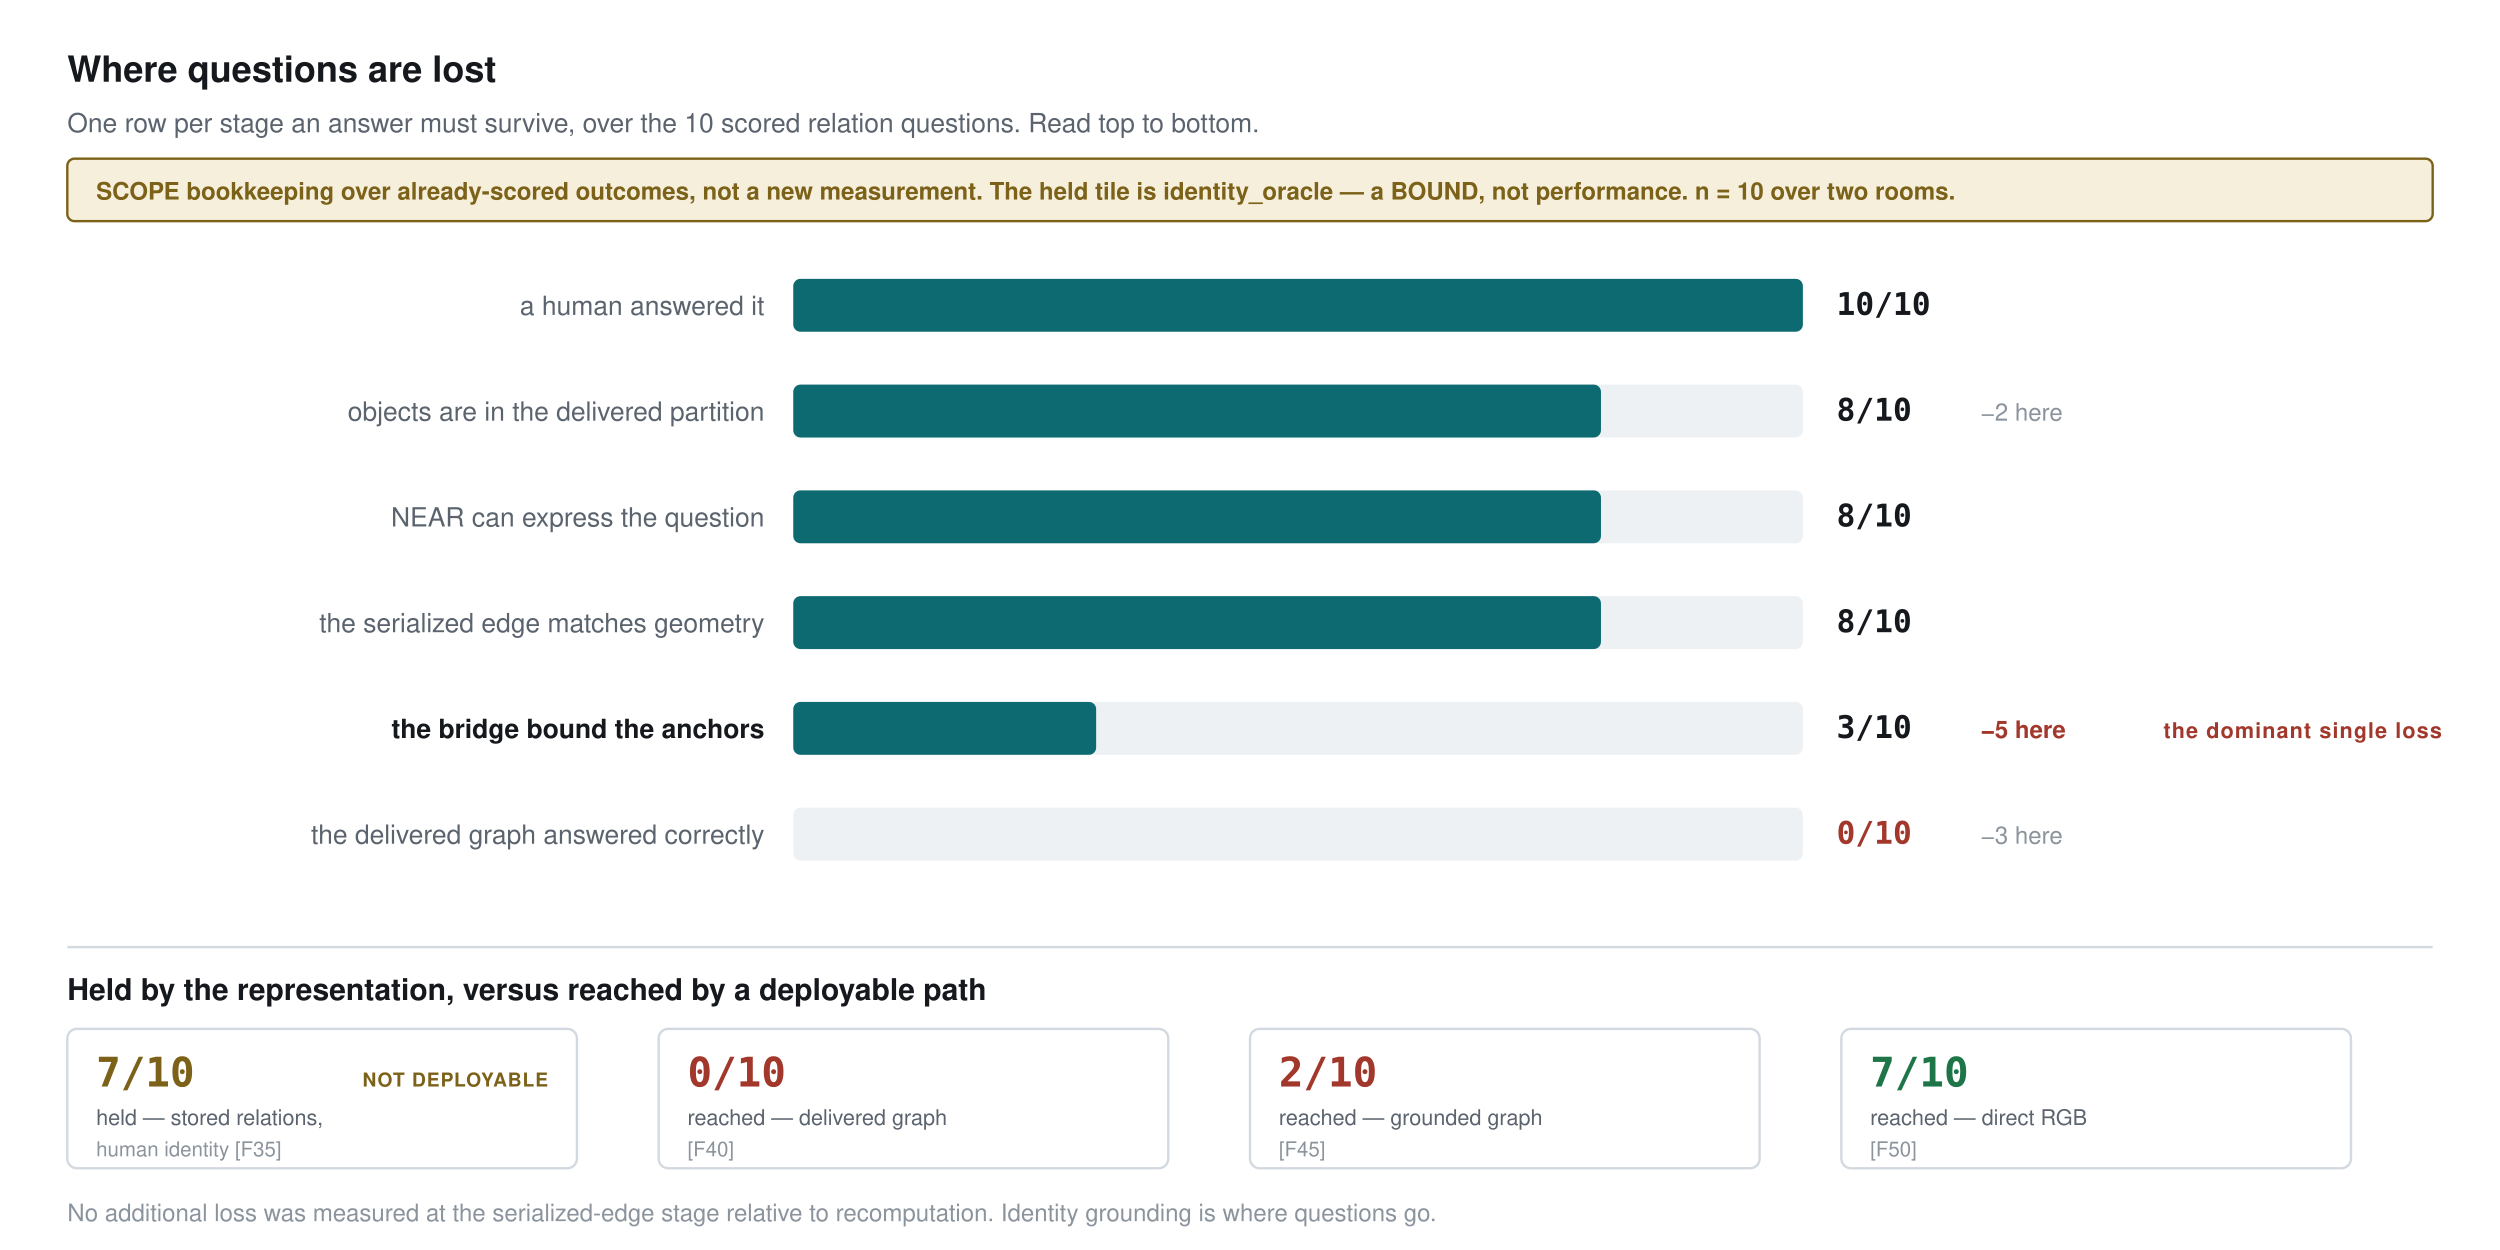
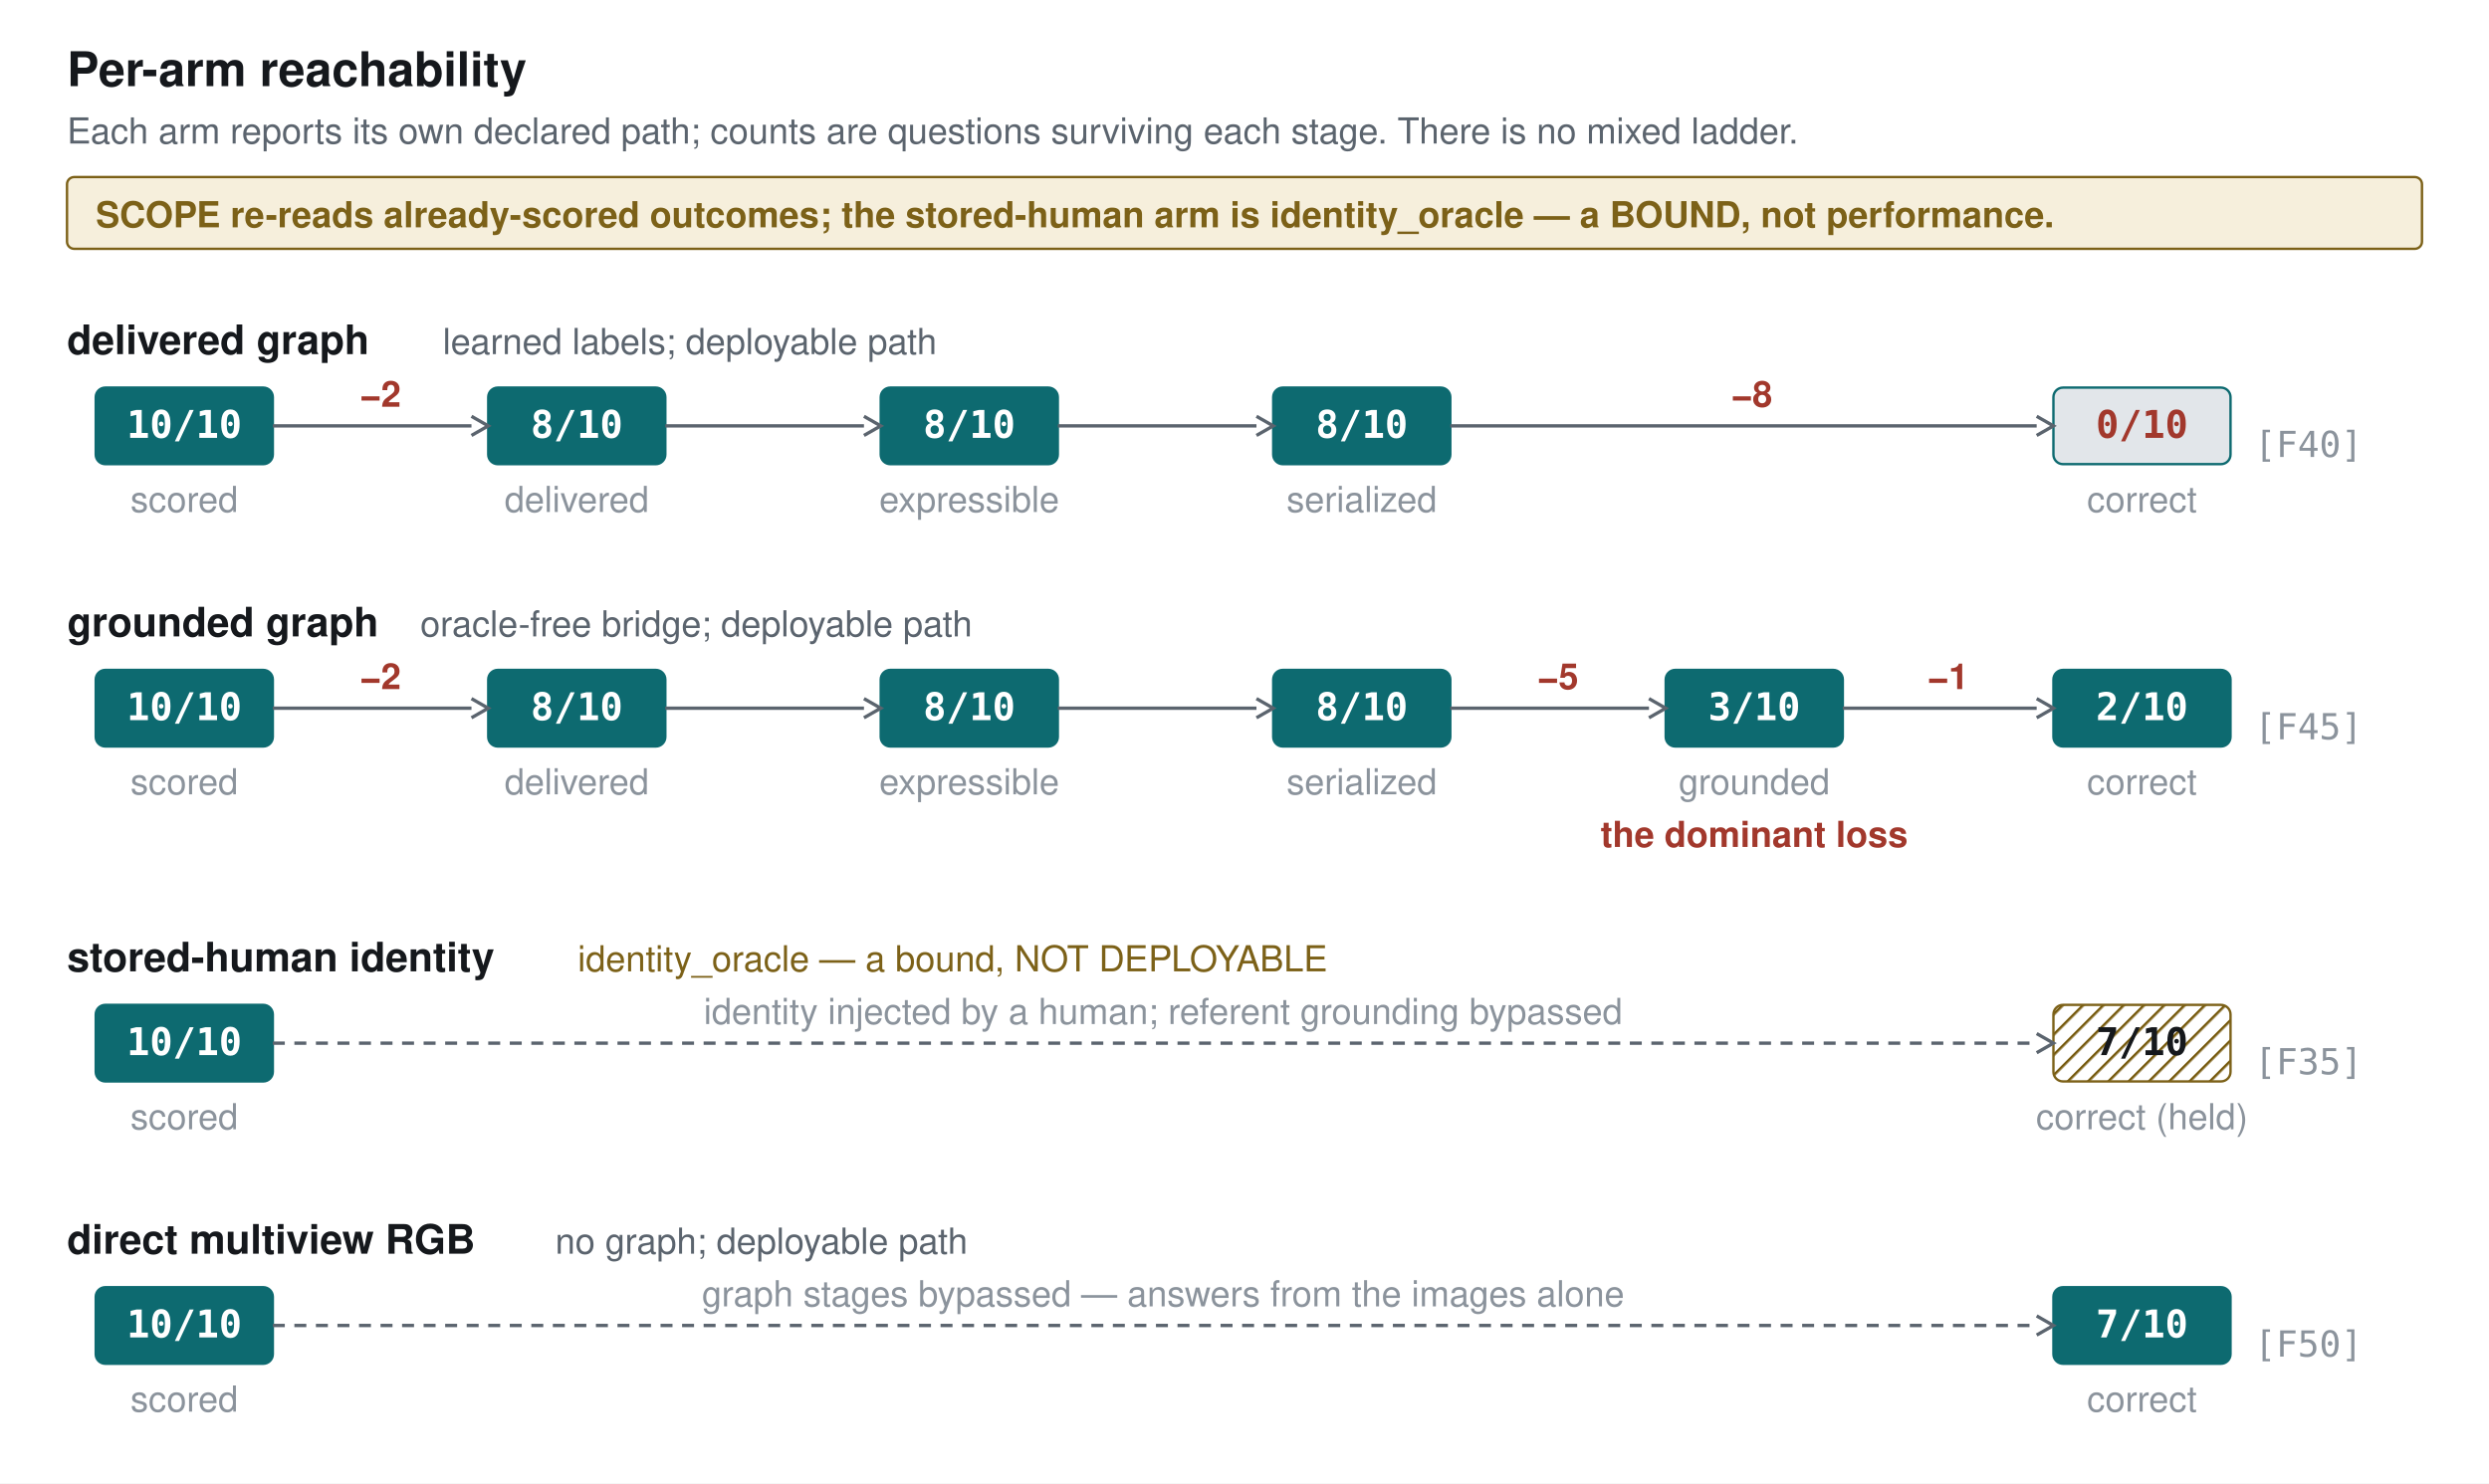
- <svg xmlns="http://www.w3.org/2000/svg" width="1040" height="520" viewBox="0 0 1040 520" role="img" aria-label="Where questions are lost">
+ <svg xmlns="http://www.w3.org/2000/svg" width="1040" height="620" viewBox="0 0 1040 620" role="img" aria-label="Per-arm reachability">
  <defs>
    <pattern id="hatch" width="6" height="6" patternUnits="userSpaceOnUse" patternTransform="rotate(45)">
      <rect width="6" height="6" fill="#ffffff" />
      <line x1="0" y1="0" x2="0" y2="6" stroke="#7c6118" stroke-width="2.2" />
    </pattern>
  </defs>
-   <rect width="1040" height="520" fill="#ffffff" />
-   <text x="28" y="34" font-family="Helvetica, Arial, sans-serif" font-size="15" fill="#15181c" text-anchor="start" font-weight="600">Where questions are lost</text>
-   <text x="28" y="55" font-family="Helvetica, Arial, sans-serif" font-size="11" fill="#5b646e" text-anchor="start" font-weight="normal">One row per stage an answer must survive, over the 10 scored relation questions. Read top to bottom.</text>
-   <rect x="28" y="66" width="984" height="26" rx="3" fill="#f6efdc" stroke="#7c6118" stroke-width="1" />
-   <text x="40" y="83" font-family="Helvetica, Arial, sans-serif" font-size="10" fill="#7c6118" text-anchor="start" font-weight="600">SCOPE  bookkeeping over already-scored outcomes, not a new measurement. The held tile is identity_oracle — a BOUND, not performance. n = 10 over two rooms.</text>
-   <text x="318" y="131" font-family="Helvetica, Arial, sans-serif" font-size="11" fill="#5b646e" text-anchor="end" font-weight="normal">a human answered it</text>
-   <rect x="330" y="116" width="420" height="22" rx="3" fill="#eef1f4" />
-   <rect x="330" y="116" width="420.0" height="22" rx="3" fill="#0d6a70" />
-   <text x="764" y="131" font-family="ui-monospace, 'SF Mono', Menlo, monospace" font-size="13" fill="#15181c" text-anchor="start" font-weight="700">10/10</text>
-   <text x="318" y="175" font-family="Helvetica, Arial, sans-serif" font-size="11" fill="#5b646e" text-anchor="end" font-weight="normal">objects are in the delivered partition</text>
-   <rect x="330" y="160" width="420" height="22" rx="3" fill="#eef1f4" />
-   <rect x="330" y="160" width="336.0" height="22" rx="3" fill="#0d6a70" />
-   <text x="764" y="175" font-family="ui-monospace, 'SF Mono', Menlo, monospace" font-size="13" fill="#15181c" text-anchor="start" font-weight="700">8/10</text>
-   <text x="824" y="175" font-family="Helvetica, Arial, sans-serif" font-size="10" fill="#8b939c" text-anchor="start" font-weight="normal">−2 here</text>
-   <text x="318" y="219" font-family="Helvetica, Arial, sans-serif" font-size="11" fill="#5b646e" text-anchor="end" font-weight="normal">NEAR can express the question</text>
-   <rect x="330" y="204" width="420" height="22" rx="3" fill="#eef1f4" />
-   <rect x="330" y="204" width="336.0" height="22" rx="3" fill="#0d6a70" />
-   <text x="764" y="219" font-family="ui-monospace, 'SF Mono', Menlo, monospace" font-size="13" fill="#15181c" text-anchor="start" font-weight="700">8/10</text>
-   <text x="318" y="263" font-family="Helvetica, Arial, sans-serif" font-size="11" fill="#5b646e" text-anchor="end" font-weight="normal">the serialized edge matches geometry</text>
-   <rect x="330" y="248" width="420" height="22" rx="3" fill="#eef1f4" />
-   <rect x="330" y="248" width="336.0" height="22" rx="3" fill="#0d6a70" />
-   <text x="764" y="263" font-family="ui-monospace, 'SF Mono', Menlo, monospace" font-size="13" fill="#15181c" text-anchor="start" font-weight="700">8/10</text>
-   <text x="318" y="307" font-family="Helvetica, Arial, sans-serif" font-size="11" fill="#15181c" text-anchor="end" font-weight="700">the bridge bound the anchors</text>
-   <rect x="330" y="292" width="420" height="22" rx="3" fill="#eef1f4" />
-   <rect x="330" y="292" width="126.0" height="22" rx="3" fill="#0d6a70" />
-   <text x="764" y="307" font-family="ui-monospace, 'SF Mono', Menlo, monospace" font-size="13" fill="#15181c" text-anchor="start" font-weight="700">3/10</text>
-   <text x="824" y="307" font-family="Helvetica, Arial, sans-serif" font-size="10" fill="#a2382c" text-anchor="start" font-weight="700">−5 here</text>
-   <text x="900" y="307" font-family="Helvetica, Arial, sans-serif" font-size="9" fill="#a2382c" text-anchor="start" font-weight="700" letter-spacing="0.05em">the dominant single loss</text>
-   <text x="318" y="351" font-family="Helvetica, Arial, sans-serif" font-size="11" fill="#5b646e" text-anchor="end" font-weight="normal">the delivered graph answered correctly</text>
-   <rect x="330" y="336" width="420" height="22" rx="3" fill="#eef1f4" />
-   <text x="764" y="351" font-family="ui-monospace, 'SF Mono', Menlo, monospace" font-size="13" fill="#a2382c" text-anchor="start" font-weight="700">0/10</text>
-   <text x="824" y="351" font-family="Helvetica, Arial, sans-serif" font-size="10" fill="#8b939c" text-anchor="start" font-weight="normal">−3 here</text>
-   <line x1="28" y1="394" x2="1012" y2="394" stroke="#d3d9e0" stroke-width="1" />
-   <text x="28" y="416" font-family="Helvetica, Arial, sans-serif" font-size="12.5" fill="#15181c" text-anchor="start" font-weight="600">Held by the representation, versus reached by a deployable path</text>
-   <rect x="28" y="428" width="212" height="58" rx="4" fill="#ffffff" stroke="#d3d9e0" stroke-width="1" />
-   <text x="40" y="452" font-family="ui-monospace, 'SF Mono', Menlo, monospace" font-size="17" fill="#7c6118" text-anchor="start" font-weight="700">7/10</text>
-   <text x="40" y="468" font-family="Helvetica, Arial, sans-serif" font-size="9" fill="#5b646e" text-anchor="start" font-weight="normal">held — stored relations,</text>
-   <text x="40" y="481" font-family="Helvetica, Arial, sans-serif" font-size="8.5" fill="#8b939c" text-anchor="start" font-weight="normal">human identity [F35]</text>
-   <text x="228" y="452" font-family="Helvetica, Arial, sans-serif" font-size="8" fill="#7c6118" text-anchor="end" font-weight="700" letter-spacing="0.05em">NOT DEPLOYABLE</text>
-   <rect x="274" y="428" width="212" height="58" rx="4" fill="#ffffff" stroke="#d3d9e0" stroke-width="1" />
-   <text x="286" y="452" font-family="ui-monospace, 'SF Mono', Menlo, monospace" font-size="17" fill="#a2382c" text-anchor="start" font-weight="700">0/10</text>
-   <text x="286" y="468" font-family="Helvetica, Arial, sans-serif" font-size="9" fill="#5b646e" text-anchor="start" font-weight="normal">reached — delivered graph</text>
-   <text x="286" y="481" font-family="Helvetica, Arial, sans-serif" font-size="8.5" fill="#8b939c" text-anchor="start" font-weight="normal">[F40]</text>
-   <rect x="520" y="428" width="212" height="58" rx="4" fill="#ffffff" stroke="#d3d9e0" stroke-width="1" />
-   <text x="532" y="452" font-family="ui-monospace, 'SF Mono', Menlo, monospace" font-size="17" fill="#a2382c" text-anchor="start" font-weight="700">2/10</text>
-   <text x="532" y="468" font-family="Helvetica, Arial, sans-serif" font-size="9" fill="#5b646e" text-anchor="start" font-weight="normal">reached — grounded graph</text>
-   <text x="532" y="481" font-family="Helvetica, Arial, sans-serif" font-size="8.5" fill="#8b939c" text-anchor="start" font-weight="normal">[F45]</text>
-   <rect x="766" y="428" width="212" height="58" rx="4" fill="#ffffff" stroke="#d3d9e0" stroke-width="1" />
-   <text x="778" y="452" font-family="ui-monospace, 'SF Mono', Menlo, monospace" font-size="17" fill="#1d7548" text-anchor="start" font-weight="700">7/10</text>
-   <text x="778" y="468" font-family="Helvetica, Arial, sans-serif" font-size="9" fill="#5b646e" text-anchor="start" font-weight="normal">reached — direct RGB</text>
-   <text x="778" y="481" font-family="Helvetica, Arial, sans-serif" font-size="8.5" fill="#8b939c" text-anchor="start" font-weight="normal">[F50]</text>
-   <text x="28" y="508" font-family="Helvetica, Arial, sans-serif" font-size="10" fill="#8b939c" text-anchor="start" font-weight="normal">No additional loss was measured at the serialized-edge stage relative to recomputation. Identity grounding is where questions go.</text>
+   <rect width="1040" height="620" fill="#ffffff" />
+   <text x="28" y="36" font-family="Helvetica, Arial, sans-serif" font-size="20" fill="#15181c" text-anchor="start" font-weight="600">Per-arm reachability</text>
+   <text x="28" y="60" font-family="Helvetica, Arial, sans-serif" font-size="15" fill="#5b646e" text-anchor="start" font-weight="normal">Each arm reports its own declared path; counts are questions surviving each stage. There is no mixed ladder.</text>
+   <rect x="28" y="74" width="984" height="30" rx="3" fill="#f6efdc" stroke="#7c6118" stroke-width="1" />
+   <text x="40" y="95" font-family="Helvetica, Arial, sans-serif" font-size="15" fill="#7c6118" text-anchor="start" font-weight="600">SCOPE  re-reads already-scored outcomes; the stored-human arm is identity_oracle — a BOUND, not performance.</text>
+   <text x="28" y="148" font-family="Helvetica, Arial, sans-serif" font-size="17" fill="#15181c" text-anchor="start" font-weight="700">delivered graph</text>
+   <text x="185.0" y="148" font-family="Helvetica, Arial, sans-serif" font-size="15" fill="#5b646e" text-anchor="start" font-weight="normal">learned labels; deployable path</text>
+   <text x="942" y="191" font-family="ui-monospace, 'SF Mono', Menlo, monospace" font-size="15" fill="#8b939c" text-anchor="start" font-weight="normal">[F40]</text>
+   <rect x="40" y="162" width="74" height="32" rx="4" fill="#0d6a70" stroke="#0d6a70" stroke-width="1" />
+   <text x="77.0" y="183" font-family="ui-monospace, 'SF Mono', Menlo, monospace" font-size="16" fill="#ffffff" text-anchor="middle" font-weight="700">10/10</text>
+   <rect x="204" y="162" width="74" height="32" rx="4" fill="#0d6a70" stroke="#0d6a70" stroke-width="1" />
+   <text x="241.0" y="183" font-family="ui-monospace, 'SF Mono', Menlo, monospace" font-size="16" fill="#ffffff" text-anchor="middle" font-weight="700">8/10</text>
+   <rect x="368" y="162" width="74" height="32" rx="4" fill="#0d6a70" stroke="#0d6a70" stroke-width="1" />
+   <text x="405.0" y="183" font-family="ui-monospace, 'SF Mono', Menlo, monospace" font-size="16" fill="#ffffff" text-anchor="middle" font-weight="700">8/10</text>
+   <rect x="532" y="162" width="74" height="32" rx="4" fill="#0d6a70" stroke="#0d6a70" stroke-width="1" />
+   <text x="569.0" y="183" font-family="ui-monospace, 'SF Mono', Menlo, monospace" font-size="16" fill="#ffffff" text-anchor="middle" font-weight="700">8/10</text>
+   <rect x="858" y="162" width="74" height="32" rx="4" fill="#e2e6ea" stroke="#0d6a70" stroke-width="1" />
+   <text x="895.0" y="183" font-family="ui-monospace, 'SF Mono', Menlo, monospace" font-size="16" fill="#a2382c" text-anchor="middle" font-weight="700">0/10</text>
+   <line x1="114" y1="178.0" x2="197" y2="178.0" stroke="#5b646e" stroke-width="1.4" />
+   <path d="M 197 174.0 L 204 178.0 L 197 182.0" fill="none" stroke="#5b646e" stroke-width="1.4" />
+   <text x="159.0" y="170.0" font-family="Helvetica, Arial, sans-serif" font-size="15" fill="#a2382c" text-anchor="middle" font-weight="700">−2</text>
+   <line x1="278" y1="178.0" x2="361" y2="178.0" stroke="#5b646e" stroke-width="1.4" />
+   <path d="M 361 174.0 L 368 178.0 L 361 182.0" fill="none" stroke="#5b646e" stroke-width="1.4" />
+   <line x1="442" y1="178.0" x2="525" y2="178.0" stroke="#5b646e" stroke-width="1.4" />
+   <path d="M 525 174.0 L 532 178.0 L 525 182.0" fill="none" stroke="#5b646e" stroke-width="1.4" />
+   <line x1="606" y1="178.0" x2="851" y2="178.0" stroke="#5b646e" stroke-width="1.4" />
+   <path d="M 851 174.0 L 858 178.0 L 851 182.0" fill="none" stroke="#5b646e" stroke-width="1.4" />
+   <text x="732.0" y="170.0" font-family="Helvetica, Arial, sans-serif" font-size="15" fill="#a2382c" text-anchor="middle" font-weight="700">−8</text>
+   <text x="77.0" y="214" font-family="Helvetica, Arial, sans-serif" font-size="15" fill="#8b939c" text-anchor="middle" font-weight="normal">scored</text>
+   <text x="241.0" y="214" font-family="Helvetica, Arial, sans-serif" font-size="15" fill="#8b939c" text-anchor="middle" font-weight="normal">delivered</text>
+   <text x="405.0" y="214" font-family="Helvetica, Arial, sans-serif" font-size="15" fill="#8b939c" text-anchor="middle" font-weight="normal">expressible</text>
+   <text x="569.0" y="214" font-family="Helvetica, Arial, sans-serif" font-size="15" fill="#8b939c" text-anchor="middle" font-weight="normal">serialized</text>
+   <text x="895.0" y="214" font-family="Helvetica, Arial, sans-serif" font-size="15" fill="#8b939c" text-anchor="middle" font-weight="normal">correct</text>
+   <text x="28" y="266" font-family="Helvetica, Arial, sans-serif" font-size="17" fill="#15181c" text-anchor="start" font-weight="700">grounded graph</text>
+   <text x="175.6" y="266" font-family="Helvetica, Arial, sans-serif" font-size="15" fill="#5b646e" text-anchor="start" font-weight="normal">oracle-free bridge; deployable path</text>
+   <text x="942" y="309" font-family="ui-monospace, 'SF Mono', Menlo, monospace" font-size="15" fill="#8b939c" text-anchor="start" font-weight="normal">[F45]</text>
+   <rect x="40" y="280" width="74" height="32" rx="4" fill="#0d6a70" stroke="#0d6a70" stroke-width="1" />
+   <text x="77.0" y="301" font-family="ui-monospace, 'SF Mono', Menlo, monospace" font-size="16" fill="#ffffff" text-anchor="middle" font-weight="700">10/10</text>
+   <rect x="204" y="280" width="74" height="32" rx="4" fill="#0d6a70" stroke="#0d6a70" stroke-width="1" />
+   <text x="241.0" y="301" font-family="ui-monospace, 'SF Mono', Menlo, monospace" font-size="16" fill="#ffffff" text-anchor="middle" font-weight="700">8/10</text>
+   <rect x="368" y="280" width="74" height="32" rx="4" fill="#0d6a70" stroke="#0d6a70" stroke-width="1" />
+   <text x="405.0" y="301" font-family="ui-monospace, 'SF Mono', Menlo, monospace" font-size="16" fill="#ffffff" text-anchor="middle" font-weight="700">8/10</text>
+   <rect x="532" y="280" width="74" height="32" rx="4" fill="#0d6a70" stroke="#0d6a70" stroke-width="1" />
+   <text x="569.0" y="301" font-family="ui-monospace, 'SF Mono', Menlo, monospace" font-size="16" fill="#ffffff" text-anchor="middle" font-weight="700">8/10</text>
+   <rect x="696" y="280" width="74" height="32" rx="4" fill="#0d6a70" stroke="#0d6a70" stroke-width="1" />
+   <text x="733.0" y="301" font-family="ui-monospace, 'SF Mono', Menlo, monospace" font-size="16" fill="#ffffff" text-anchor="middle" font-weight="700">3/10</text>
+   <rect x="858" y="280" width="74" height="32" rx="4" fill="#0d6a70" stroke="#0d6a70" stroke-width="1" />
+   <text x="895.0" y="301" font-family="ui-monospace, 'SF Mono', Menlo, monospace" font-size="16" fill="#ffffff" text-anchor="middle" font-weight="700">2/10</text>
+   <line x1="114" y1="296.0" x2="197" y2="296.0" stroke="#5b646e" stroke-width="1.4" />
+   <path d="M 197 292.0 L 204 296.0 L 197 300.0" fill="none" stroke="#5b646e" stroke-width="1.4" />
+   <text x="159.0" y="288.0" font-family="Helvetica, Arial, sans-serif" font-size="15" fill="#a2382c" text-anchor="middle" font-weight="700">−2</text>
+   <line x1="278" y1="296.0" x2="361" y2="296.0" stroke="#5b646e" stroke-width="1.4" />
+   <path d="M 361 292.0 L 368 296.0 L 361 300.0" fill="none" stroke="#5b646e" stroke-width="1.4" />
+   <line x1="442" y1="296.0" x2="525" y2="296.0" stroke="#5b646e" stroke-width="1.4" />
+   <path d="M 525 292.0 L 532 296.0 L 525 300.0" fill="none" stroke="#5b646e" stroke-width="1.4" />
+   <line x1="606" y1="296.0" x2="689" y2="296.0" stroke="#5b646e" stroke-width="1.4" />
+   <path d="M 689 292.0 L 696 296.0 L 689 300.0" fill="none" stroke="#5b646e" stroke-width="1.4" />
+   <text x="651.0" y="288.0" font-family="Helvetica, Arial, sans-serif" font-size="15" fill="#a2382c" text-anchor="middle" font-weight="700">−5</text>
+   <line x1="770" y1="296.0" x2="851" y2="296.0" stroke="#5b646e" stroke-width="1.4" />
+   <path d="M 851 292.0 L 858 296.0 L 851 300.0" fill="none" stroke="#5b646e" stroke-width="1.4" />
+   <text x="814.0" y="288.0" font-family="Helvetica, Arial, sans-serif" font-size="15" fill="#a2382c" text-anchor="middle" font-weight="700">−1</text>
+   <text x="77.0" y="332" font-family="Helvetica, Arial, sans-serif" font-size="15" fill="#8b939c" text-anchor="middle" font-weight="normal">scored</text>
+   <text x="241.0" y="332" font-family="Helvetica, Arial, sans-serif" font-size="15" fill="#8b939c" text-anchor="middle" font-weight="normal">delivered</text>
+   <text x="405.0" y="332" font-family="Helvetica, Arial, sans-serif" font-size="15" fill="#8b939c" text-anchor="middle" font-weight="normal">expressible</text>
+   <text x="569.0" y="332" font-family="Helvetica, Arial, sans-serif" font-size="15" fill="#8b939c" text-anchor="middle" font-weight="normal">serialized</text>
+   <text x="733.0" y="332" font-family="Helvetica, Arial, sans-serif" font-size="15" fill="#8b939c" text-anchor="middle" font-weight="normal">grounded</text>
+   <text x="895.0" y="332" font-family="Helvetica, Arial, sans-serif" font-size="15" fill="#8b939c" text-anchor="middle" font-weight="normal">correct</text>
+   <text x="733.0" y="354" font-family="Helvetica, Arial, sans-serif" font-size="15" fill="#a2382c" text-anchor="middle" font-weight="700">the dominant loss</text>
+   <text x="28" y="406" font-family="Helvetica, Arial, sans-serif" font-size="17" fill="#15181c" text-anchor="start" font-weight="700">stored-human identity</text>
+   <text x="241.4" y="406" font-family="Helvetica, Arial, sans-serif" font-size="15" fill="#7c6118" text-anchor="start" font-weight="normal">identity_oracle — a bound, NOT DEPLOYABLE</text>
+   <text x="942" y="449" font-family="ui-monospace, 'SF Mono', Menlo, monospace" font-size="15" fill="#8b939c" text-anchor="start" font-weight="normal">[F35]</text>
+   <rect x="40" y="420" width="74" height="32" rx="4" fill="#0d6a70" stroke="#0d6a70" stroke-width="1" />
+   <text x="77.0" y="441" font-family="ui-monospace, 'SF Mono', Menlo, monospace" font-size="16" fill="#ffffff" text-anchor="middle" font-weight="700">10/10</text>
+   <rect x="858" y="420" width="74" height="32" rx="4" fill="url(#hatch)" stroke="#7c6118" stroke-width="1" />
+   <text x="895.0" y="441" font-family="ui-monospace, 'SF Mono', Menlo, monospace" font-size="16" fill="#15181c" text-anchor="middle" font-weight="700">7/10</text>
+   <line x1="114" y1="436.0" x2="851" y2="436.0" stroke="#5b646e" stroke-width="1.4" stroke-dasharray="5 4" />
+   <path d="M 851 432.0 L 858 436.0 L 851 440.0" fill="none" stroke="#5b646e" stroke-width="1.4" />
+   <text x="486.0" y="428.0" font-family="Helvetica, Arial, sans-serif" font-size="15" fill="#8b939c" text-anchor="middle" font-weight="normal">identity injected by a human; referent grounding bypassed</text>
+   <text x="77.0" y="472" font-family="Helvetica, Arial, sans-serif" font-size="15" fill="#8b939c" text-anchor="middle" font-weight="normal">scored</text>
+   <text x="895.0" y="472" font-family="Helvetica, Arial, sans-serif" font-size="15" fill="#8b939c" text-anchor="middle" font-weight="normal">correct (held)</text>
+   <text x="28" y="524" font-family="Helvetica, Arial, sans-serif" font-size="17" fill="#15181c" text-anchor="start" font-weight="700">direct multiview RGB</text>
+   <text x="232.0" y="524" font-family="Helvetica, Arial, sans-serif" font-size="15" fill="#5b646e" text-anchor="start" font-weight="normal">no graph; deployable path</text>
+   <text x="942" y="567" font-family="ui-monospace, 'SF Mono', Menlo, monospace" font-size="15" fill="#8b939c" text-anchor="start" font-weight="normal">[F50]</text>
+   <rect x="40" y="538" width="74" height="32" rx="4" fill="#0d6a70" stroke="#0d6a70" stroke-width="1" />
+   <text x="77.0" y="559" font-family="ui-monospace, 'SF Mono', Menlo, monospace" font-size="16" fill="#ffffff" text-anchor="middle" font-weight="700">10/10</text>
+   <rect x="858" y="538" width="74" height="32" rx="4" fill="#0d6a70" stroke="#0d6a70" stroke-width="1" />
+   <text x="895.0" y="559" font-family="ui-monospace, 'SF Mono', Menlo, monospace" font-size="16" fill="#ffffff" text-anchor="middle" font-weight="700">7/10</text>
+   <line x1="114" y1="554.0" x2="851" y2="554.0" stroke="#5b646e" stroke-width="1.4" stroke-dasharray="5 4" />
+   <path d="M 851 550.0 L 858 554.0 L 851 558.0" fill="none" stroke="#5b646e" stroke-width="1.4" />
+   <text x="486.0" y="546.0" font-family="Helvetica, Arial, sans-serif" font-size="15" fill="#8b939c" text-anchor="middle" font-weight="normal">graph stages bypassed — answers from the images alone</text>
+   <text x="77.0" y="590" font-family="Helvetica, Arial, sans-serif" font-size="15" fill="#8b939c" text-anchor="middle" font-weight="normal">scored</text>
+   <text x="895.0" y="590" font-family="Helvetica, Arial, sans-serif" font-size="15" fill="#8b939c" text-anchor="middle" font-weight="normal">correct</text>
</svg>
